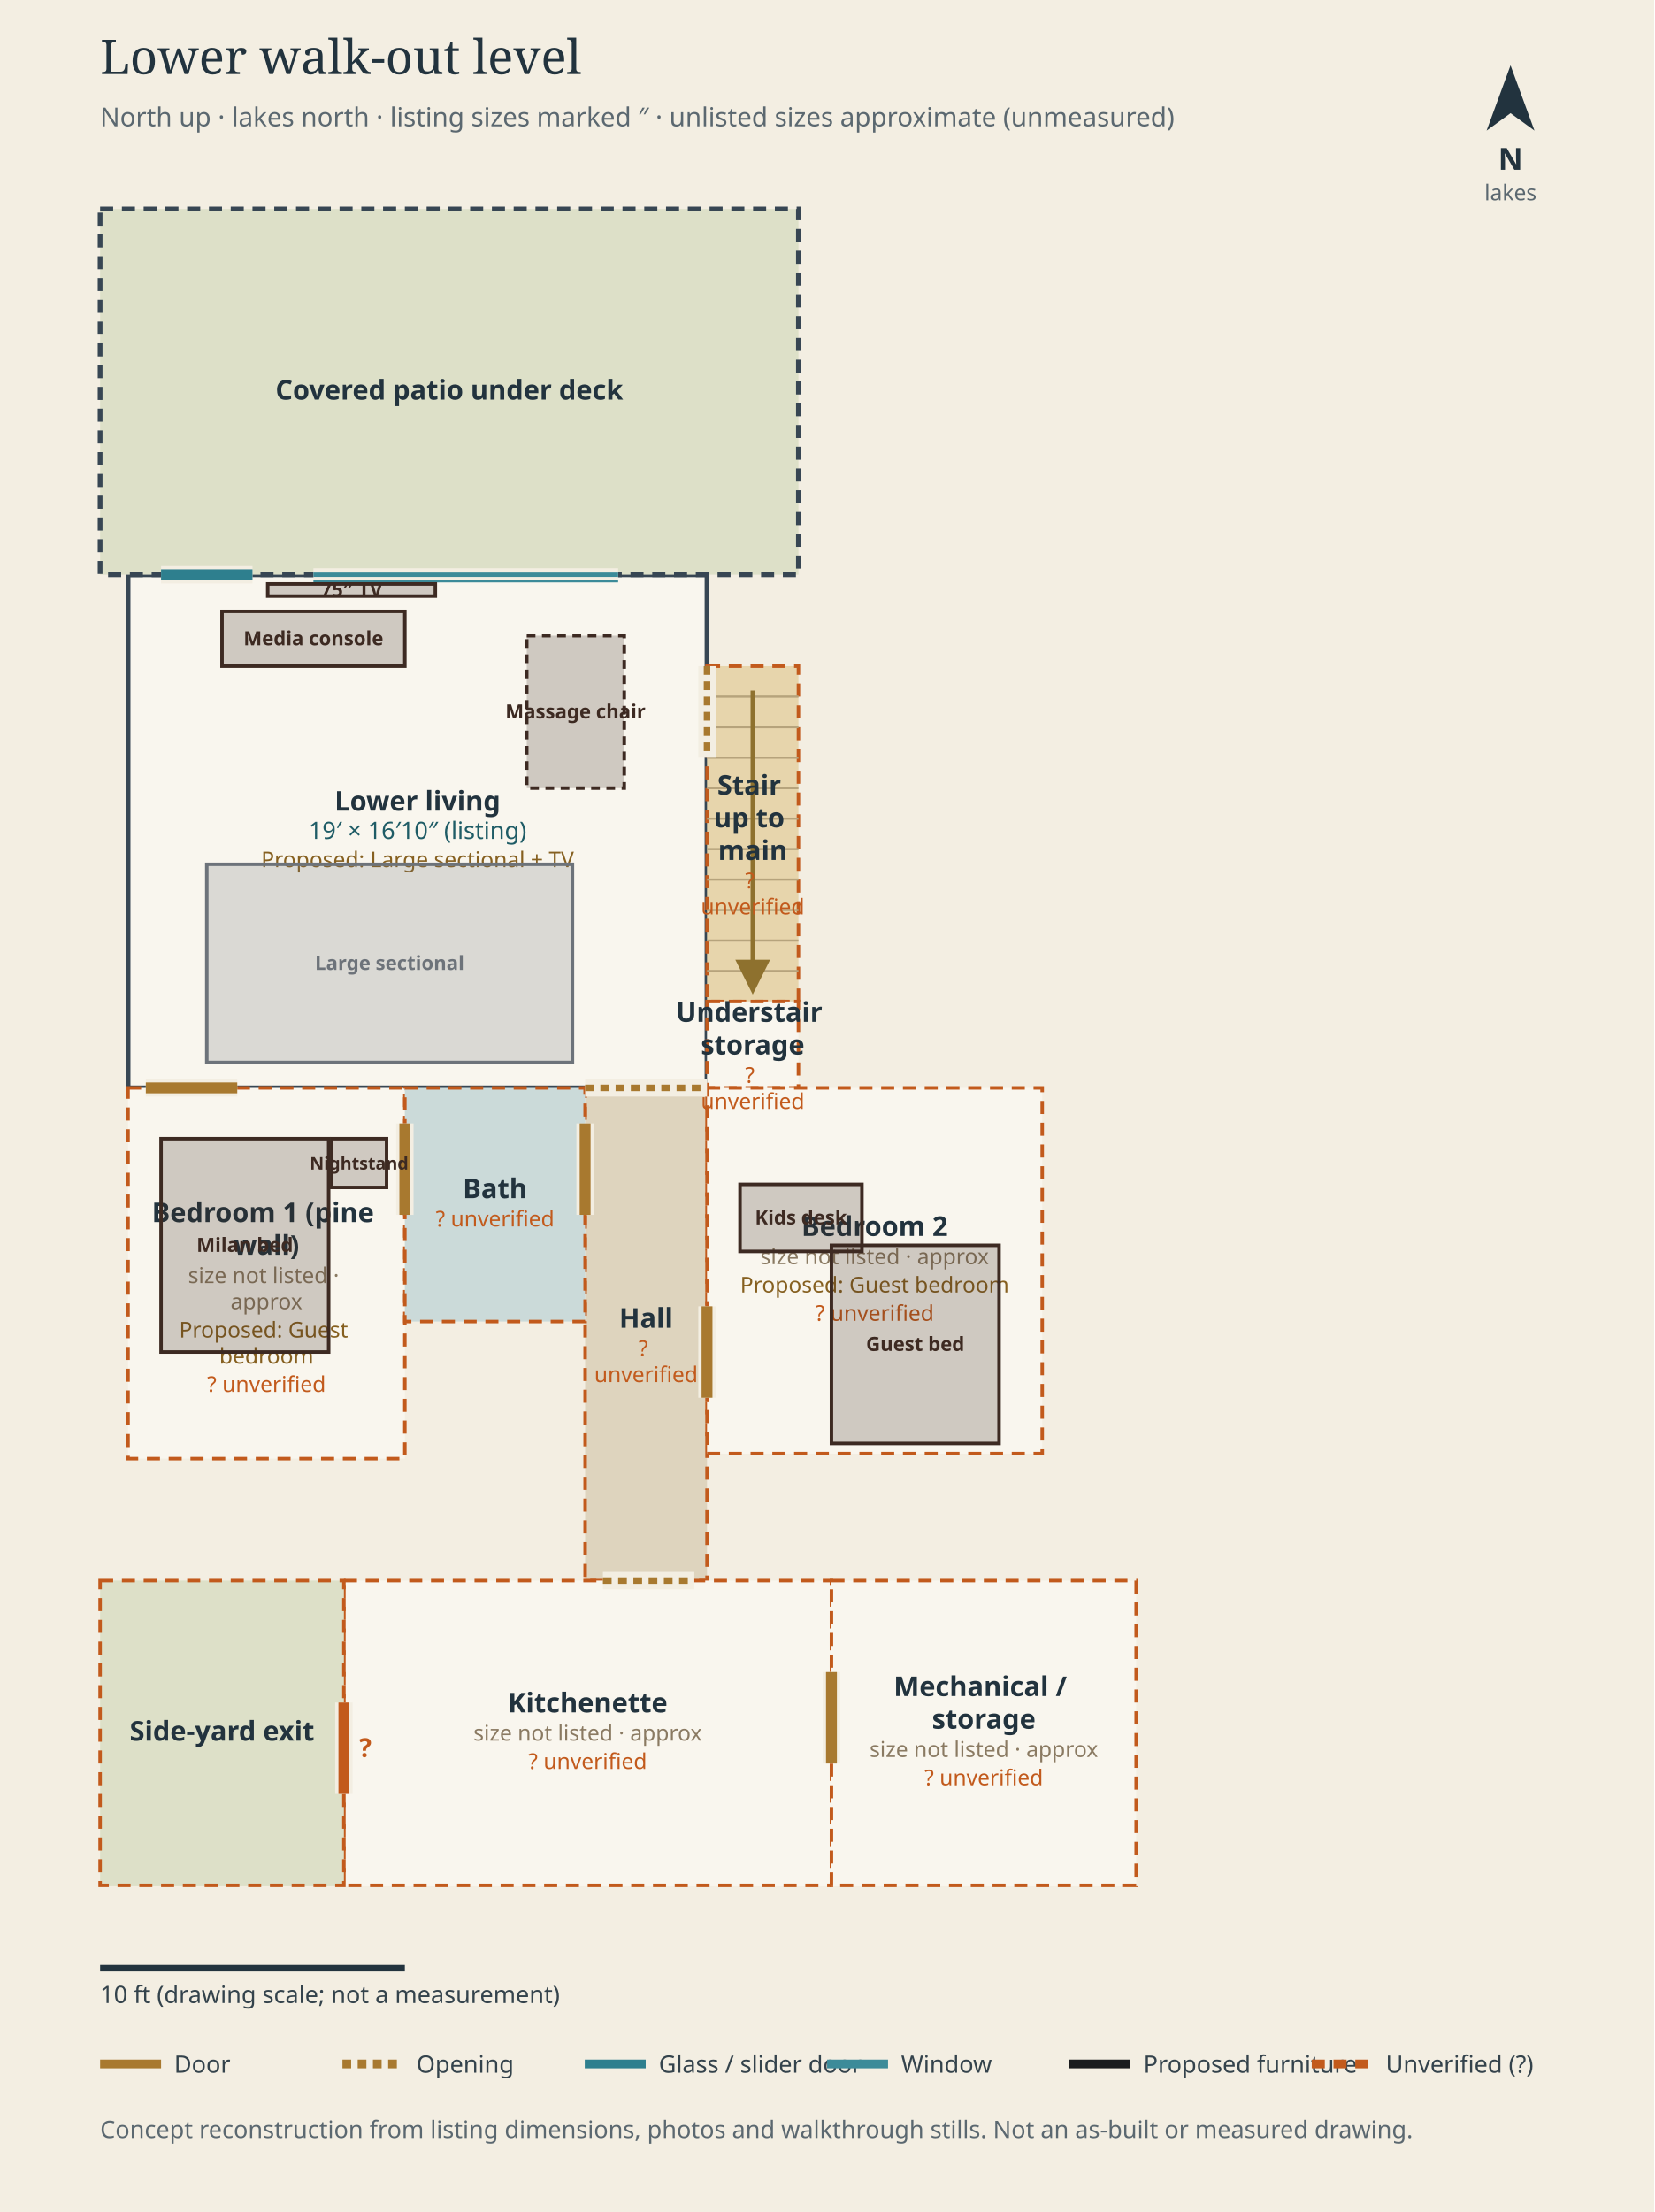
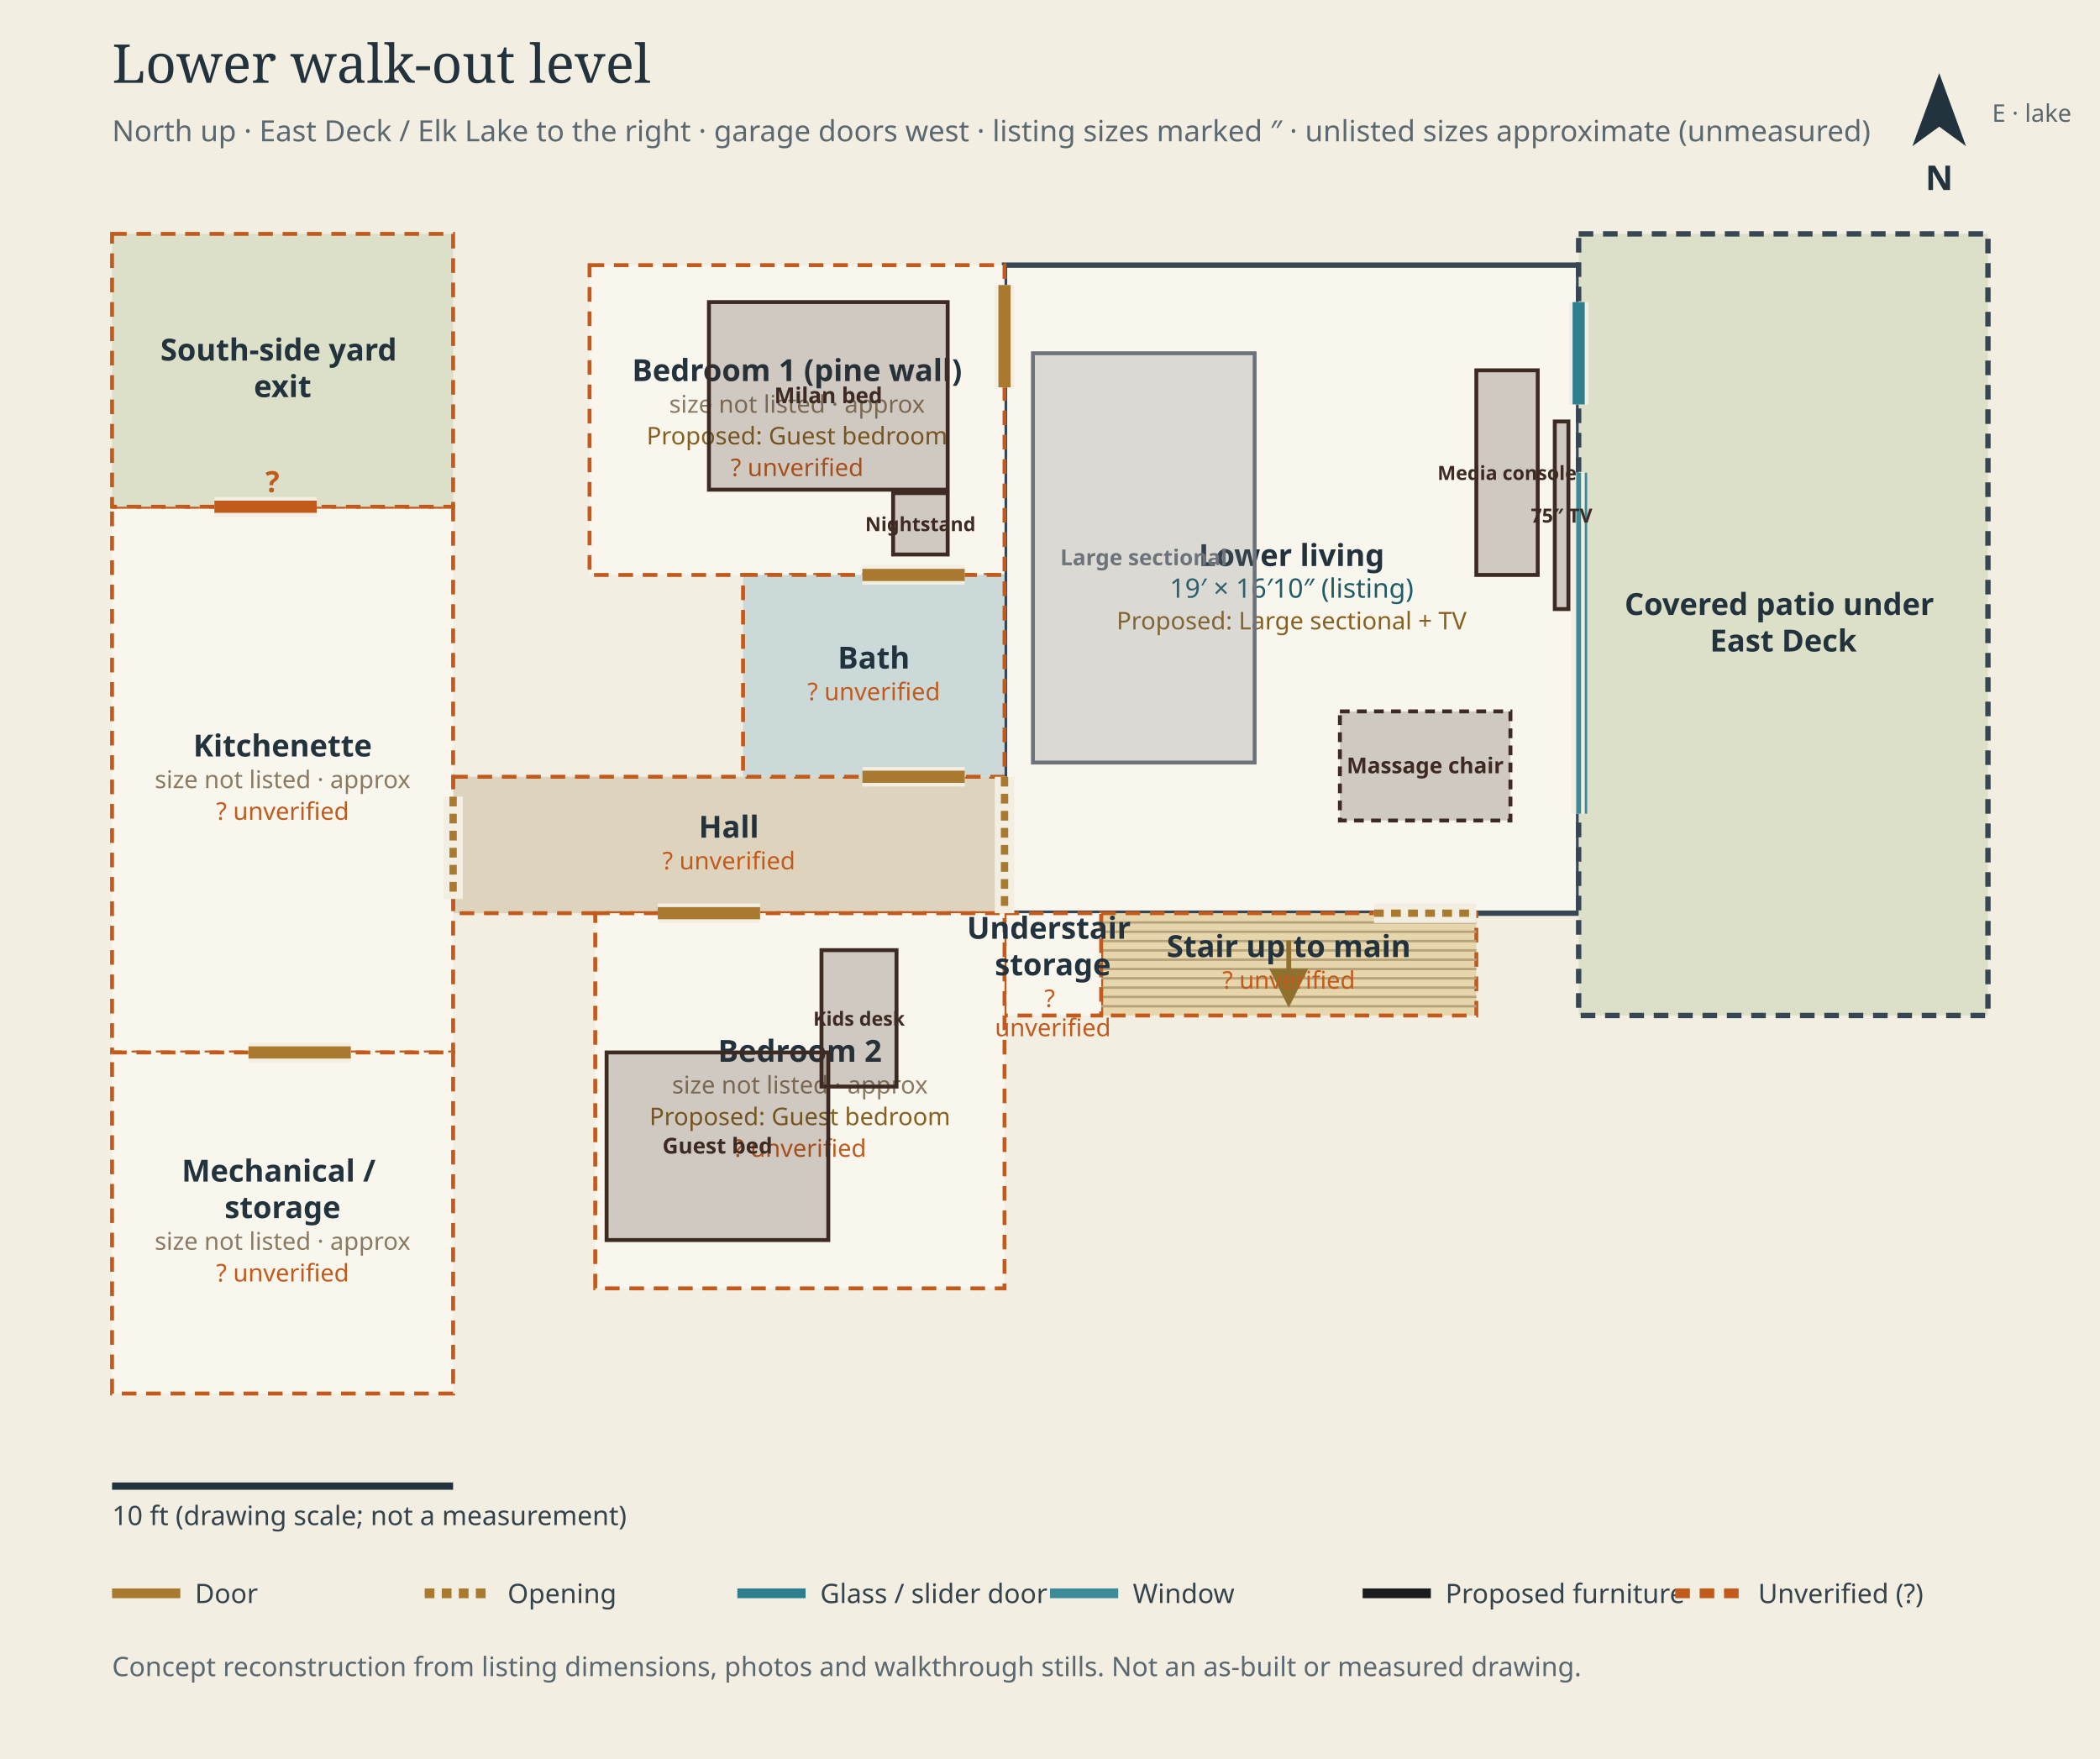
- <svg xmlns="http://www.w3.org/2000/svg" role="img" aria-labelledby="title desc" viewBox="0 0 760 1016">
-   <rect width="760" height="1016" fill="#f3eee2" />
+ <svg xmlns="http://www.w3.org/2000/svg" role="img" aria-labelledby="title desc" viewBox="0 0 862 722">
+   <rect width="862" height="722" fill="#f3eee2" />
  <text x="46" y="34" font-family="Georgia,serif" font-size="22" fill="#22333e">Lower walk-out level</text>
-   <text x="46" y="58" font-family="system-ui,sans-serif" font-size="12" fill="#5b6870">North up · lakes north · listing sizes marked ″ · unlisted sizes approximate (unmeasured)</text>
+   <text x="46" y="58" font-family="system-ui,sans-serif" font-size="12" fill="#5b6870">North up · East Deck / Elk Lake to the right · garage doors west · listing sizes marked ″ · unlisted sizes approximate (unmeasured)</text>
  <g font-family="system-ui,sans-serif">
-     <path d="M694 30 l-11 30 l11 -8 l11 8 z" fill="#22333e" />
-     <text x="694" y="78" text-anchor="middle" font-size="14" font-weight="700" fill="#22333e">N</text>
-     <text x="694" y="92" text-anchor="middle" font-size="10" fill="#5b6870">lakes</text>
-   </g>
-   <g>
-     <rect x="58.834" y="264" width="266" height="235.666" fill="#f9f6ee" stroke="#374653" stroke-width="2.2" />
-   </g>
-   <g>
-     <rect x="324.834" y="306" width="42" height="154" fill="#e7d5ac" stroke="#c25a1c" stroke-width="1.6" stroke-dasharray="6 4" />
-   </g>
-   <path d="M324.834 320h42" stroke="#b6a37c" stroke-width="1" />
-   <path d="M324.834 334h42" stroke="#b6a37c" stroke-width="1" />
-   <path d="M324.834 348h42" stroke="#b6a37c" stroke-width="1" />
-   <path d="M324.834 362h42" stroke="#b6a37c" stroke-width="1" />
-   <path d="M324.834 376h42" stroke="#b6a37c" stroke-width="1" />
-   <path d="M324.834 390h42" stroke="#b6a37c" stroke-width="1" />
-   <path d="M324.834 404h42" stroke="#b6a37c" stroke-width="1" />
-   <path d="M324.834 418h42" stroke="#b6a37c" stroke-width="1" />
-   <path d="M324.834 432h42" stroke="#b6a37c" stroke-width="1" />
-   <path d="M324.834 446h42" stroke="#b6a37c" stroke-width="1" />
-   <path d="M345.834 317.2V448.8" stroke="#8e712e" stroke-width="2" marker-end="url(#ar)" />
-   <g>
-     <rect x="324.834" y="460" width="42" height="39.666" fill="#f9f6ee" stroke="#c25a1c" stroke-width="1.6" stroke-dasharray="6 4" />
-   </g>
-   <g>
-     <rect x="268.834" y="499.666" width="56" height="226.334" fill="#ded4be" stroke="#c25a1c" stroke-width="1.6" stroke-dasharray="6 4" />
-   </g>
-   <g>
-     <rect x="58.834" y="499.666" width="127.166" height="170.334" fill="#f9f6ee" stroke="#c25a1c" stroke-width="1.6" stroke-dasharray="6 4" />
-   </g>
-   <g>
-     <rect x="186" y="499.666" width="82.834" height="107.334" fill="#cbdad9" stroke="#c25a1c" stroke-width="1.6" stroke-dasharray="6 4" />
-   </g>
-   <g>
-     <rect x="324.834" y="499.666" width="154" height="168" fill="#f9f6ee" stroke="#c25a1c" stroke-width="1.6" stroke-dasharray="6 4" />
-   </g>
-   <g>
-     <rect x="158" y="726" width="224" height="140" fill="#f9f6ee" stroke="#c25a1c" stroke-width="1.6" stroke-dasharray="6 4" />
-   </g>
-   <g>
-     <rect x="382" y="726" width="140" height="140" fill="#f9f6ee" stroke="#c25a1c" stroke-width="1.6" stroke-dasharray="6 4" />
-   </g>
-   <g>
-     <rect x="46" y="96" width="320.834" height="168" fill="#dde0c8" stroke="#374653" stroke-width="2.2" stroke-dasharray="6 4" />
-   </g>
-   <g>
-     <rect x="46" y="726" width="112" height="140" fill="#dde0c8" stroke="#c25a1c" stroke-width="1.6" stroke-dasharray="6 4" />
+     <path d="M796 30 l-11 30 l11 -8 l11 8 z" fill="#22333e" />
+     <text x="796" y="78" text-anchor="middle" font-size="14" font-weight="700" fill="#22333e">N</text>
+     <text x="834" y="50" text-anchor="middle" font-size="10" fill="#5b6870">E · lake</text>
+   </g>
+   <g>
+     <rect x="412.334" y="108.834" width="235.666" height="266" fill="#f9f6ee" stroke="#374653" stroke-width="2.2" />
+   </g>
+   <g>
+     <rect x="452" y="374.834" width="154" height="42" fill="#e7d5ac" stroke="#c25a1c" stroke-width="1.6" stroke-dasharray="6 4" />
+   </g>
+   <path d="M452 378.652h154" stroke="#b6a37c" stroke-width="1" />
+   <path d="M452 382.47h154" stroke="#b6a37c" stroke-width="1" />
+   <path d="M452 386.288h154" stroke="#b6a37c" stroke-width="1" />
+   <path d="M452 390.107h154" stroke="#b6a37c" stroke-width="1" />
+   <path d="M452 393.925h154" stroke="#b6a37c" stroke-width="1" />
+   <path d="M452 397.743h154" stroke="#b6a37c" stroke-width="1" />
+   <path d="M452 401.561h154" stroke="#b6a37c" stroke-width="1" />
+   <path d="M452 405.379h154" stroke="#b6a37c" stroke-width="1" />
+   <path d="M452 409.197h154" stroke="#b6a37c" stroke-width="1" />
+   <path d="M452 413.016h154" stroke="#b6a37c" stroke-width="1" />
+   <path d="M529 386.034V405.634" stroke="#8e712e" stroke-width="2" marker-end="url(#ar)" />
+   <g>
+     <rect x="412.334" y="374.834" width="39.666" height="42" fill="#f9f6ee" stroke="#c25a1c" stroke-width="1.6" stroke-dasharray="6 4" />
+   </g>
+   <g>
+     <rect x="186" y="318.834" width="226.334" height="56" fill="#ded4be" stroke="#c25a1c" stroke-width="1.6" stroke-dasharray="6 4" />
+   </g>
+   <g>
+     <rect x="242" y="108.834" width="170.334" height="127.166" fill="#f9f6ee" stroke="#c25a1c" stroke-width="1.6" stroke-dasharray="6 4" />
+   </g>
+   <g>
+     <rect x="305" y="236" width="107.334" height="82.834" fill="#cbdad9" stroke="#c25a1c" stroke-width="1.6" stroke-dasharray="6 4" />
+   </g>
+   <g>
+     <rect x="244.334" y="374.834" width="168" height="154" fill="#f9f6ee" stroke="#c25a1c" stroke-width="1.6" stroke-dasharray="6 4" />
+   </g>
+   <g>
+     <rect x="46" y="208" width="140" height="224" fill="#f9f6ee" stroke="#c25a1c" stroke-width="1.6" stroke-dasharray="6 4" />
+   </g>
+   <g>
+     <rect x="46" y="432" width="140" height="140" fill="#f9f6ee" stroke="#c25a1c" stroke-width="1.6" stroke-dasharray="6 4" />
+   </g>
+   <g>
+     <rect x="648" y="96" width="168" height="320.834" fill="#dde0c8" stroke="#374653" stroke-width="2.2" stroke-dasharray="6 4" />
+   </g>
+   <g>
+     <rect x="46" y="96" width="140" height="112" fill="#dde0c8" stroke="#c25a1c" stroke-width="1.6" stroke-dasharray="6 4" />
  </g>
  <defs>
    <marker id="ar" markerWidth="8" markerHeight="8" refX="4" refY="4" orient="auto">
      <path d="M0 0L8 4L0 8z" fill="#8e712e" />
    </marker>
  </defs>
-   <path d="M144 264l140 0" stroke="#f3eee2" stroke-width="6" />
-   <path d="M144 264l140 0" stroke="#3c8b99" stroke-width="2" />
-   <path d="M144 267l140 0" stroke="#3c8b99" stroke-width="1" />
-   <path d="M324.834 306l0 42" stroke="#f3eee2" stroke-width="8" />
-   <path d="M324.834 306l0 42" stroke="#a8792f" stroke-width="3" stroke-dasharray="4 3" />
-   <path d="M74 264l42 0" stroke="#f3eee2" stroke-width="8" />
-   <path d="M74 264l42 0" stroke="#2e7f8e" stroke-width="5" />
-   <path d="M67 499.666l42 0" stroke="#f3eee2" stroke-width="8" />
-   <path d="M67 499.666l42 0" stroke="#a8792f" stroke-width="5" />
-   <path d="M186 516l0 42" stroke="#f3eee2" stroke-width="8" />
-   <path d="M186 516l0 42" stroke="#a8792f" stroke-width="5" />
-   <path d="M268.834 516l0 42" stroke="#f3eee2" stroke-width="8" />
-   <path d="M268.834 516l0 42" stroke="#a8792f" stroke-width="5" />
-   <path d="M268.834 499.666l56 0" stroke="#f3eee2" stroke-width="8" />
-   <path d="M268.834 499.666l56 0" stroke="#a8792f" stroke-width="3" stroke-dasharray="4 3" />
-   <path d="M324.834 600l0 42" stroke="#f3eee2" stroke-width="8" />
-   <path d="M324.834 600l0 42" stroke="#a8792f" stroke-width="5" />
-   <path d="M277 726l42 0" stroke="#f3eee2" stroke-width="8" />
-   <path d="M277 726l42 0" stroke="#a8792f" stroke-width="3" stroke-dasharray="4 3" />
-   <path d="M382 768l0 42" stroke="#f3eee2" stroke-width="8" />
-   <path d="M382 768l0 42" stroke="#a8792f" stroke-width="5" />
-   <path d="M158 782l0 42" stroke="#f3eee2" stroke-width="8" />
-   <path d="M158 782l0 42" stroke="#c25a1c" stroke-width="5" />
-   <text x="165" y="807" font-family="system-ui,sans-serif" font-size="12" font-weight="700" fill="#c25a1c">?</text>
-   <text x="191.834" y="372.333" text-anchor="middle" fill="#22333e" font-family="system-ui,sans-serif" font-size="12.5" font-weight="600">
-     <tspan x="191.834" dy="0">Lower living</tspan>
-   </text>
-   <text x="191.834" y="385.333" text-anchor="middle" fill="#1f5c66" font-family="system-ui,sans-serif" font-size="11">
-     <tspan x="191.834" dy="0">19′ × 16′10″ (listing)</tspan>
-   </text>
-   <text x="191.834" y="398.333" text-anchor="middle" fill="#866020" font-family="system-ui,sans-serif" font-size="10">
-     <tspan x="191.834" dy="0">Proposed: Large sectional + TV</tspan>
-   </text>
-   <text x="345.834" y="365" text-anchor="middle" fill="#22333e" font-family="system-ui,sans-serif" font-size="12.5" font-weight="600">
-     <tspan x="345.834" dy="0">Stair</tspan>
-     <tspan x="345.834" dy="15">up to</tspan>
-     <tspan x="345.834" dy="15">main</tspan>
-   </text>
-   <text x="345.834" y="408" text-anchor="middle" fill="#c25a1c" font-family="system-ui,sans-serif" font-size="10">
-     <tspan x="345.834" dy="0">?</tspan>
-     <tspan x="345.834" dy="12">unverified</tspan>
-   </text>
-   <text x="345.834" y="469.333" text-anchor="middle" fill="#22333e" font-family="system-ui,sans-serif" font-size="12.5" font-weight="600">
-     <tspan x="345.834" dy="0">Understair</tspan>
-     <tspan x="345.834" dy="15">storage</tspan>
-   </text>
-   <text x="345.834" y="497.333" text-anchor="middle" fill="#c25a1c" font-family="system-ui,sans-serif" font-size="10">
-     <tspan x="345.834" dy="0">?</tspan>
-     <tspan x="345.834" dy="12">unverified</tspan>
-   </text>
-   <text x="296.834" y="609.833" text-anchor="middle" fill="#22333e" font-family="system-ui,sans-serif" font-size="12.5" font-weight="600">
-     <tspan x="296.834" dy="0">Hall</tspan>
-   </text>
-   <text x="296.834" y="622.833" text-anchor="middle" fill="#c25a1c" font-family="system-ui,sans-serif" font-size="10">
-     <tspan x="296.834" dy="0">?</tspan>
-     <tspan x="296.834" dy="12">unverified</tspan>
-   </text>
-   <text x="122.417" y="561.333" text-anchor="middle" fill="#22333e" font-family="system-ui,sans-serif" font-size="12.5" font-weight="600">
-     <tspan x="122.417" dy="0">Bedroom 1 (pine</tspan>
-     <tspan x="122.417" dy="15">wall)</tspan>
-   </text>
-   <text x="122.417" y="589.333" text-anchor="middle" fill="#8a7a62" font-family="system-ui,sans-serif" font-size="10">
-     <tspan x="122.417" dy="0">size not listed ·</tspan>
-     <tspan x="122.417" dy="12">approx</tspan>
-   </text>
-   <text x="122.417" y="614.333" text-anchor="middle" fill="#866020" font-family="system-ui,sans-serif" font-size="10">
-     <tspan x="122.417" dy="0">Proposed: Guest</tspan>
-     <tspan x="122.417" dy="12">bedroom</tspan>
-   </text>
-   <text x="122.417" y="639.333" text-anchor="middle" fill="#c25a1c" font-family="system-ui,sans-serif" font-size="10">
-     <tspan x="122.417" dy="0">? unverified</tspan>
-   </text>
-   <text x="227.417" y="550.333" text-anchor="middle" fill="#22333e" font-family="system-ui,sans-serif" font-size="12.5" font-weight="600">
-     <tspan x="227.417" dy="0">Bath</tspan>
-   </text>
-   <text x="227.417" y="563.333" text-anchor="middle" fill="#c25a1c" font-family="system-ui,sans-serif" font-size="10">
-     <tspan x="227.417" dy="0">? unverified</tspan>
-   </text>
-   <text x="401.834" y="567.666" text-anchor="middle" fill="#22333e" font-family="system-ui,sans-serif" font-size="12.5" font-weight="600">
-     <tspan x="401.834" dy="0">Bedroom 2</tspan>
-   </text>
-   <text x="401.834" y="580.666" text-anchor="middle" fill="#8a7a62" font-family="system-ui,sans-serif" font-size="10">
-     <tspan x="401.834" dy="0">size not listed · approx</tspan>
-   </text>
-   <text x="401.834" y="593.666" text-anchor="middle" fill="#866020" font-family="system-ui,sans-serif" font-size="10">
-     <tspan x="401.834" dy="0">Proposed: Guest bedroom</tspan>
-   </text>
-   <text x="401.834" y="606.666" text-anchor="middle" fill="#c25a1c" font-family="system-ui,sans-serif" font-size="10">
-     <tspan x="401.834" dy="0">? unverified</tspan>
-   </text>
-   <text x="270" y="786.5" text-anchor="middle" fill="#22333e" font-family="system-ui,sans-serif" font-size="12.5" font-weight="600">
-     <tspan x="270" dy="0">Kitchenette</tspan>
-   </text>
-   <text x="270" y="799.5" text-anchor="middle" fill="#8a7a62" font-family="system-ui,sans-serif" font-size="10">
-     <tspan x="270" dy="0">size not listed · approx</tspan>
-   </text>
-   <text x="270" y="812.5" text-anchor="middle" fill="#c25a1c" font-family="system-ui,sans-serif" font-size="10">
-     <tspan x="270" dy="0">? unverified</tspan>
-   </text>
-   <text x="452" y="779" text-anchor="middle" fill="#22333e" font-family="system-ui,sans-serif" font-size="12.5" font-weight="600">
-     <tspan x="452" dy="0">Mechanical /</tspan>
-     <tspan x="452" dy="15">storage</tspan>
-   </text>
-   <text x="452" y="807" text-anchor="middle" fill="#8a7a62" font-family="system-ui,sans-serif" font-size="10">
-     <tspan x="452" dy="0">size not listed · approx</tspan>
-   </text>
-   <text x="452" y="820" text-anchor="middle" fill="#c25a1c" font-family="system-ui,sans-serif" font-size="10">
-     <tspan x="452" dy="0">? unverified</tspan>
-   </text>
-   <text x="206.417" y="183.5" text-anchor="middle" fill="#22333e" font-family="system-ui,sans-serif" font-size="12.5" font-weight="600">
-     <tspan x="206.417" dy="0">Covered patio under deck</tspan>
-   </text>
-   <text x="102" y="799.5" text-anchor="middle" fill="#22333e" font-family="system-ui,sans-serif" font-size="12.5" font-weight="600">
-     <tspan x="102" dy="0">Side-yard exit</tspan>
-   </text>
-   <g>
-     <rect x="95" y="397" width="168" height="91" fill="#6d737a" fill-opacity=".22" stroke="#6d737a" stroke-width="1.6" />
-   </g>
-   <text x="179" y="445.5" text-anchor="middle" font-family="system-ui,sans-serif" font-size="9" font-weight="600" fill="#6d737a">Large sectional</text>
-   <g>
-     <rect x="102" y="280.8" width="84" height="25.2" fill="#3d2a22" fill-opacity=".22" stroke="#3d2a22" stroke-width="1.6" />
-   </g>
-   <text x="144" y="296.4" text-anchor="middle" font-family="system-ui,sans-serif" font-size="9" font-weight="600" fill="#3d2a22">Media console</text>
-   <g>
-     <rect x="123" y="268.2" width="77" height="5.6" fill="#3d2a22" fill-opacity=".22" stroke="#3d2a22" stroke-width="1.6" />
-   </g>
-   <text x="161.5" y="274" text-anchor="middle" font-family="system-ui,sans-serif" font-size="9" font-weight="600" fill="#3d2a22">75″ TV</text>
-   <g>
-     <rect x="74" y="523" width="77" height="98" fill="#3d2a22" fill-opacity=".22" stroke="#3d2a22" stroke-width="1.6" />
-   </g>
-   <text x="112.5" y="575" text-anchor="middle" font-family="system-ui,sans-serif" font-size="9" font-weight="600" fill="#3d2a22">Milan bed</text>
-   <g>
-     <rect x="152.4" y="523" width="25.2" height="22.4" fill="#3d2a22" fill-opacity=".22" stroke="#3d2a22" stroke-width="1.6" />
-   </g>
-   <text x="165" y="537.2" text-anchor="middle" font-family="system-ui,sans-serif" font-size="8" font-weight="600" fill="#3d2a22">Nightstand</text>
-   <g>
-     <rect x="340" y="544" width="56" height="30.8" fill="#3d2a22" fill-opacity=".22" stroke="#3d2a22" stroke-width="1.6" />
-   </g>
-   <text x="368" y="562.4" text-anchor="middle" font-family="system-ui,sans-serif" font-size="9" font-weight="600" fill="#3d2a22">Kids desk</text>
-   <g>
-     <rect x="382" y="572" width="77" height="91" fill="#3d2a22" fill-opacity=".22" stroke="#3d2a22" stroke-width="1.6" />
-   </g>
-   <text x="420.5" y="620.5" text-anchor="middle" font-family="system-ui,sans-serif" font-size="9" font-weight="600" fill="#3d2a22">Guest bed</text>
-   <g>
-     <rect x="242" y="292" width="44.8" height="70" fill="#3d2a22" fill-opacity=".22" stroke="#3d2a22" stroke-width="1.6" stroke-dasharray="4 3" />
-   </g>
-   <text x="264.4" y="330" text-anchor="middle" font-family="system-ui,sans-serif" font-size="9" font-weight="600" fill="#3d2a22">Massage chair</text>
+   <path d="M648 194l0 140" stroke="#f3eee2" stroke-width="6" />
+   <path d="M648 194l0 140" stroke="#3c8b99" stroke-width="2" />
+   <path d="M651 194l0 140" stroke="#3c8b99" stroke-width="1" />
+   <path d="M564 374.834l42 0" stroke="#f3eee2" stroke-width="8" />
+   <path d="M564 374.834l42 0" stroke="#a8792f" stroke-width="3" stroke-dasharray="4 3" />
+   <path d="M648 124l0 42" stroke="#f3eee2" stroke-width="8" />
+   <path d="M648 124l0 42" stroke="#2e7f8e" stroke-width="5" />
+   <path d="M412.334 117l0 42" stroke="#f3eee2" stroke-width="8" />
+   <path d="M412.334 117l0 42" stroke="#a8792f" stroke-width="5" />
+   <path d="M354 236l42 0" stroke="#f3eee2" stroke-width="8" />
+   <path d="M354 236l42 0" stroke="#a8792f" stroke-width="5" />
+   <path d="M354 318.834l42 0" stroke="#f3eee2" stroke-width="8" />
+   <path d="M354 318.834l42 0" stroke="#a8792f" stroke-width="5" />
+   <path d="M412.334 318.834l0 56" stroke="#f3eee2" stroke-width="8" />
+   <path d="M412.334 318.834l0 56" stroke="#a8792f" stroke-width="3" stroke-dasharray="4 3" />
+   <path d="M270 374.834l42 0" stroke="#f3eee2" stroke-width="8" />
+   <path d="M270 374.834l42 0" stroke="#a8792f" stroke-width="5" />
+   <path d="M186 327l0 42" stroke="#f3eee2" stroke-width="8" />
+   <path d="M186 327l0 42" stroke="#a8792f" stroke-width="3" stroke-dasharray="4 3" />
+   <path d="M102 432l42 0" stroke="#f3eee2" stroke-width="8" />
+   <path d="M102 432l42 0" stroke="#a8792f" stroke-width="5" />
+   <path d="M88 208l42 0" stroke="#f3eee2" stroke-width="8" />
+   <path d="M88 208l42 0" stroke="#c25a1c" stroke-width="5" />
+   <text x="109" y="202" font-family="system-ui,sans-serif" font-size="12" font-weight="700" fill="#c25a1c">?</text>
+   <text x="530.167" y="232.334" text-anchor="middle" fill="#22333e" font-family="system-ui,sans-serif" font-size="12.5" font-weight="600">
+     <tspan x="530.167" dy="0">Lower living</tspan>
+   </text>
+   <text x="530.167" y="245.334" text-anchor="middle" fill="#1f5c66" font-family="system-ui,sans-serif" font-size="11">
+     <tspan x="530.167" dy="0">19′ × 16′10″ (listing)</tspan>
+   </text>
+   <text x="530.167" y="258.334" text-anchor="middle" fill="#866020" font-family="system-ui,sans-serif" font-size="10">
+     <tspan x="530.167" dy="0">Proposed: Large sectional + TV</tspan>
+   </text>
+   <text x="529" y="392.834" text-anchor="middle" fill="#22333e" font-family="system-ui,sans-serif" font-size="12.5" font-weight="600">
+     <tspan x="529" dy="0">Stair up to main</tspan>
+   </text>
+   <text x="529" y="405.834" text-anchor="middle" fill="#c25a1c" font-family="system-ui,sans-serif" font-size="10">
+     <tspan x="529" dy="0">? unverified</tspan>
+   </text>
+   <text x="432.167" y="385.334" text-anchor="middle" fill="#22333e" font-family="system-ui,sans-serif" font-size="12.5" font-weight="600">
+     <tspan x="432.167" dy="0">Understair</tspan>
+     <tspan x="432.167" dy="15">storage</tspan>
+   </text>
+   <text x="432.167" y="413.334" text-anchor="middle" fill="#c25a1c" font-family="system-ui,sans-serif" font-size="10">
+     <tspan x="432.167" dy="0">?</tspan>
+     <tspan x="432.167" dy="12">unverified</tspan>
+   </text>
+   <text x="299.167" y="343.834" text-anchor="middle" fill="#22333e" font-family="system-ui,sans-serif" font-size="12.5" font-weight="600">
+     <tspan x="299.167" dy="0">Hall</tspan>
+   </text>
+   <text x="299.167" y="356.834" text-anchor="middle" fill="#c25a1c" font-family="system-ui,sans-serif" font-size="10">
+     <tspan x="299.167" dy="0">? unverified</tspan>
+   </text>
+   <text x="327.167" y="156.417" text-anchor="middle" fill="#22333e" font-family="system-ui,sans-serif" font-size="12.5" font-weight="600">
+     <tspan x="327.167" dy="0">Bedroom 1 (pine wall)</tspan>
+   </text>
+   <text x="327.167" y="169.417" text-anchor="middle" fill="#8a7a62" font-family="system-ui,sans-serif" font-size="10">
+     <tspan x="327.167" dy="0">size not listed · approx</tspan>
+   </text>
+   <text x="327.167" y="182.417" text-anchor="middle" fill="#866020" font-family="system-ui,sans-serif" font-size="10">
+     <tspan x="327.167" dy="0">Proposed: Guest bedroom</tspan>
+   </text>
+   <text x="327.167" y="195.417" text-anchor="middle" fill="#c25a1c" font-family="system-ui,sans-serif" font-size="10">
+     <tspan x="327.167" dy="0">? unverified</tspan>
+   </text>
+   <text x="358.667" y="274.417" text-anchor="middle" fill="#22333e" font-family="system-ui,sans-serif" font-size="12.5" font-weight="600">
+     <tspan x="358.667" dy="0">Bath</tspan>
+   </text>
+   <text x="358.667" y="287.417" text-anchor="middle" fill="#c25a1c" font-family="system-ui,sans-serif" font-size="10">
+     <tspan x="358.667" dy="0">? unverified</tspan>
+   </text>
+   <text x="328.334" y="435.834" text-anchor="middle" fill="#22333e" font-family="system-ui,sans-serif" font-size="12.5" font-weight="600">
+     <tspan x="328.334" dy="0">Bedroom 2</tspan>
+   </text>
+   <text x="328.334" y="448.834" text-anchor="middle" fill="#8a7a62" font-family="system-ui,sans-serif" font-size="10">
+     <tspan x="328.334" dy="0">size not listed · approx</tspan>
+   </text>
+   <text x="328.334" y="461.834" text-anchor="middle" fill="#866020" font-family="system-ui,sans-serif" font-size="10">
+     <tspan x="328.334" dy="0">Proposed: Guest bedroom</tspan>
+   </text>
+   <text x="328.334" y="474.834" text-anchor="middle" fill="#c25a1c" font-family="system-ui,sans-serif" font-size="10">
+     <tspan x="328.334" dy="0">? unverified</tspan>
+   </text>
+   <text x="116" y="310.5" text-anchor="middle" fill="#22333e" font-family="system-ui,sans-serif" font-size="12.5" font-weight="600">
+     <tspan x="116" dy="0">Kitchenette</tspan>
+   </text>
+   <text x="116" y="323.5" text-anchor="middle" fill="#8a7a62" font-family="system-ui,sans-serif" font-size="10">
+     <tspan x="116" dy="0">size not listed · approx</tspan>
+   </text>
+   <text x="116" y="336.5" text-anchor="middle" fill="#c25a1c" font-family="system-ui,sans-serif" font-size="10">
+     <tspan x="116" dy="0">? unverified</tspan>
+   </text>
+   <text x="116" y="485" text-anchor="middle" fill="#22333e" font-family="system-ui,sans-serif" font-size="12.5" font-weight="600">
+     <tspan x="116" dy="0">Mechanical /</tspan>
+     <tspan x="116" dy="15">storage</tspan>
+   </text>
+   <text x="116" y="513" text-anchor="middle" fill="#8a7a62" font-family="system-ui,sans-serif" font-size="10">
+     <tspan x="116" dy="0">size not listed · approx</tspan>
+   </text>
+   <text x="116" y="526" text-anchor="middle" fill="#c25a1c" font-family="system-ui,sans-serif" font-size="10">
+     <tspan x="116" dy="0">? unverified</tspan>
+   </text>
+   <text x="732" y="252.417" text-anchor="middle" fill="#22333e" font-family="system-ui,sans-serif" font-size="12.5" font-weight="600">
+     <tspan x="732" dy="0">Covered patio under</tspan>
+     <tspan x="732" dy="15">East Deck</tspan>
+   </text>
+   <text x="116" y="148" text-anchor="middle" fill="#22333e" font-family="system-ui,sans-serif" font-size="12.5" font-weight="600">
+     <tspan x="116" dy="0">South-side yard</tspan>
+     <tspan x="116" dy="15">exit</tspan>
+   </text>
+   <g>
+     <rect x="424" y="145" width="91" height="168" fill="#6d737a" fill-opacity=".22" stroke="#6d737a" stroke-width="1.6" />
+   </g>
+   <text x="469.5" y="232" text-anchor="middle" font-family="system-ui,sans-serif" font-size="9" font-weight="600" fill="#6d737a">Large sectional</text>
+   <g>
+     <rect x="606" y="152" width="25.2" height="84" fill="#3d2a22" fill-opacity=".22" stroke="#3d2a22" stroke-width="1.6" />
+   </g>
+   <text x="618.6" y="197" text-anchor="middle" font-family="system-ui,sans-serif" font-size="8" font-weight="600" fill="#3d2a22">Media console</text>
+   <g>
+     <rect x="638.2" y="173" width="5.6" height="77" fill="#3d2a22" fill-opacity=".22" stroke="#3d2a22" stroke-width="1.6" />
+   </g>
+   <text x="641" y="214.5" text-anchor="middle" font-family="system-ui,sans-serif" font-size="8" font-weight="600" fill="#3d2a22">75″ TV</text>
+   <g>
+     <rect x="291" y="124" width="98" height="77" fill="#3d2a22" fill-opacity=".22" stroke="#3d2a22" stroke-width="1.6" />
+   </g>
+   <text x="340" y="165.5" text-anchor="middle" font-family="system-ui,sans-serif" font-size="9" font-weight="600" fill="#3d2a22">Milan bed</text>
+   <g>
+     <rect x="366.6" y="202.4" width="22.4" height="25.2" fill="#3d2a22" fill-opacity=".22" stroke="#3d2a22" stroke-width="1.6" />
+   </g>
+   <text x="377.8" y="218" text-anchor="middle" font-family="system-ui,sans-serif" font-size="8" font-weight="600" fill="#3d2a22">Nightstand</text>
+   <g>
+     <rect x="337.2" y="390" width="30.8" height="56" fill="#3d2a22" fill-opacity=".22" stroke="#3d2a22" stroke-width="1.6" />
+   </g>
+   <text x="352.6" y="421" text-anchor="middle" font-family="system-ui,sans-serif" font-size="8" font-weight="600" fill="#3d2a22">Kids desk</text>
+   <g>
+     <rect x="249" y="432" width="91" height="77" fill="#3d2a22" fill-opacity=".22" stroke="#3d2a22" stroke-width="1.6" />
+   </g>
+   <text x="294.5" y="473.5" text-anchor="middle" font-family="system-ui,sans-serif" font-size="9" font-weight="600" fill="#3d2a22">Guest bed</text>
+   <g>
+     <rect x="550" y="292" width="70" height="44.8" fill="#3d2a22" fill-opacity=".22" stroke="#3d2a22" stroke-width="1.6" stroke-dasharray="4 3" />
+   </g>
+   <text x="585" y="317.4" text-anchor="middle" font-family="system-ui,sans-serif" font-size="9" font-weight="600" fill="#3d2a22">Massage chair</text>
  <g font-family="system-ui,sans-serif" font-size="11" fill="#34434c">
-     <path d="M46 904h140" stroke="#22333e" stroke-width="3" />
-     <text x="46" y="920">10 ft (drawing scale; not a measurement)</text>
-     <path d="M46 948h28" stroke="#a8792f" stroke-width="4" />
-     <text x="80" y="952">Door</text>
-     <path d="M157.333 948h28" stroke="#a8792f" stroke-width="4" stroke-dasharray="4 3" />
-     <text x="191.333" y="952">Opening</text>
-     <path d="M268.667 948h28" stroke="#2e7f8e" stroke-width="4" />
-     <text x="302.667" y="952">Glass / slider door</text>
-     <path d="M380 948h28" stroke="#3c8b99" stroke-width="4" />
-     <text x="414" y="952">Window</text>
-     <path d="M491.333 948h28" stroke="#1a1c1e" stroke-width="4" />
-     <text x="525.333" y="952">Proposed furniture</text>
-     <path d="M602.667 948h28" stroke="#c25a1c" stroke-width="4" stroke-dasharray="6 4" />
-     <text x="636.667" y="952">Unverified (?)</text>
-     <text x="46" y="982" fill="#5b6870">Concept reconstruction from listing dimensions, photos and walkthrough stills. Not an as-built or measured drawing.</text>
+     <path d="M46 610h140" stroke="#22333e" stroke-width="3" />
+     <text x="46" y="626">10 ft (drawing scale; not a measurement)</text>
+     <path d="M46 654h28" stroke="#a8792f" stroke-width="4" />
+     <text x="80" y="658">Door</text>
+     <path d="M174.333 654h28" stroke="#a8792f" stroke-width="4" stroke-dasharray="4 3" />
+     <text x="208.333" y="658">Opening</text>
+     <path d="M302.667 654h28" stroke="#2e7f8e" stroke-width="4" />
+     <text x="336.667" y="658">Glass / slider door</text>
+     <path d="M431 654h28" stroke="#3c8b99" stroke-width="4" />
+     <text x="465" y="658">Window</text>
+     <path d="M559.333 654h28" stroke="#1a1c1e" stroke-width="4" />
+     <text x="593.333" y="658">Proposed furniture</text>
+     <path d="M687.667 654h28" stroke="#c25a1c" stroke-width="4" stroke-dasharray="6 4" />
+     <text x="721.667" y="658">Unverified (?)</text>
+     <text x="46" y="688" fill="#5b6870">Concept reconstruction from listing dimensions, photos and walkthrough stills. Not an as-built or measured drawing.</text>
  </g>
</svg>
